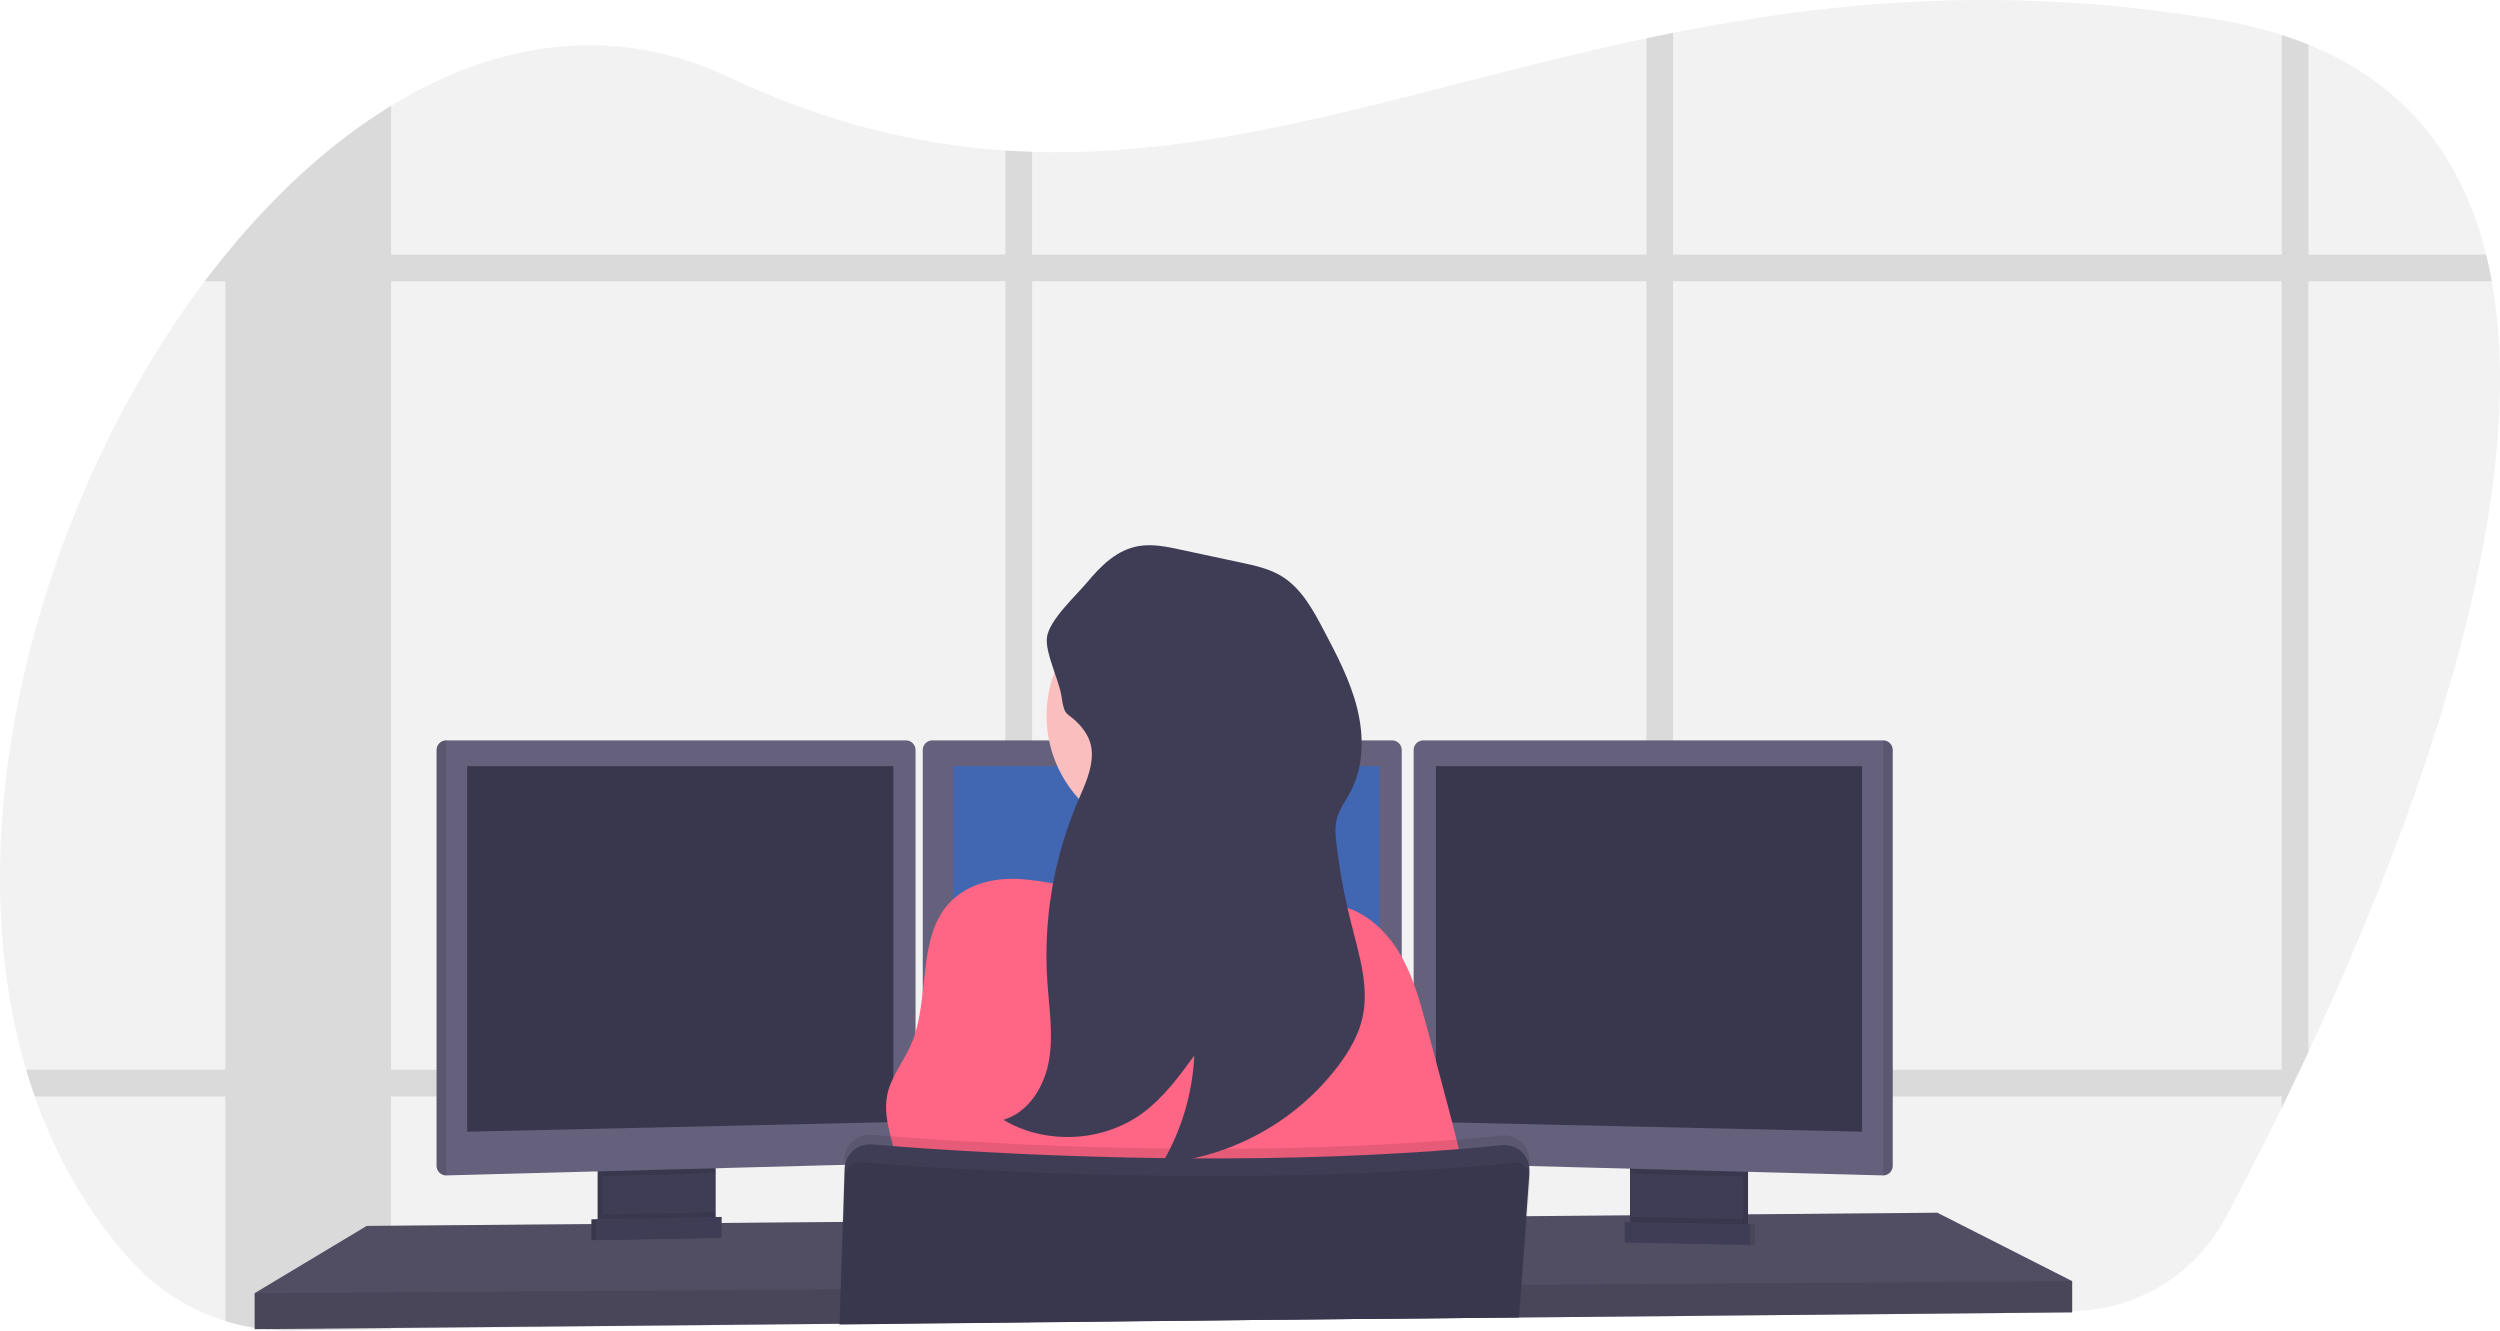
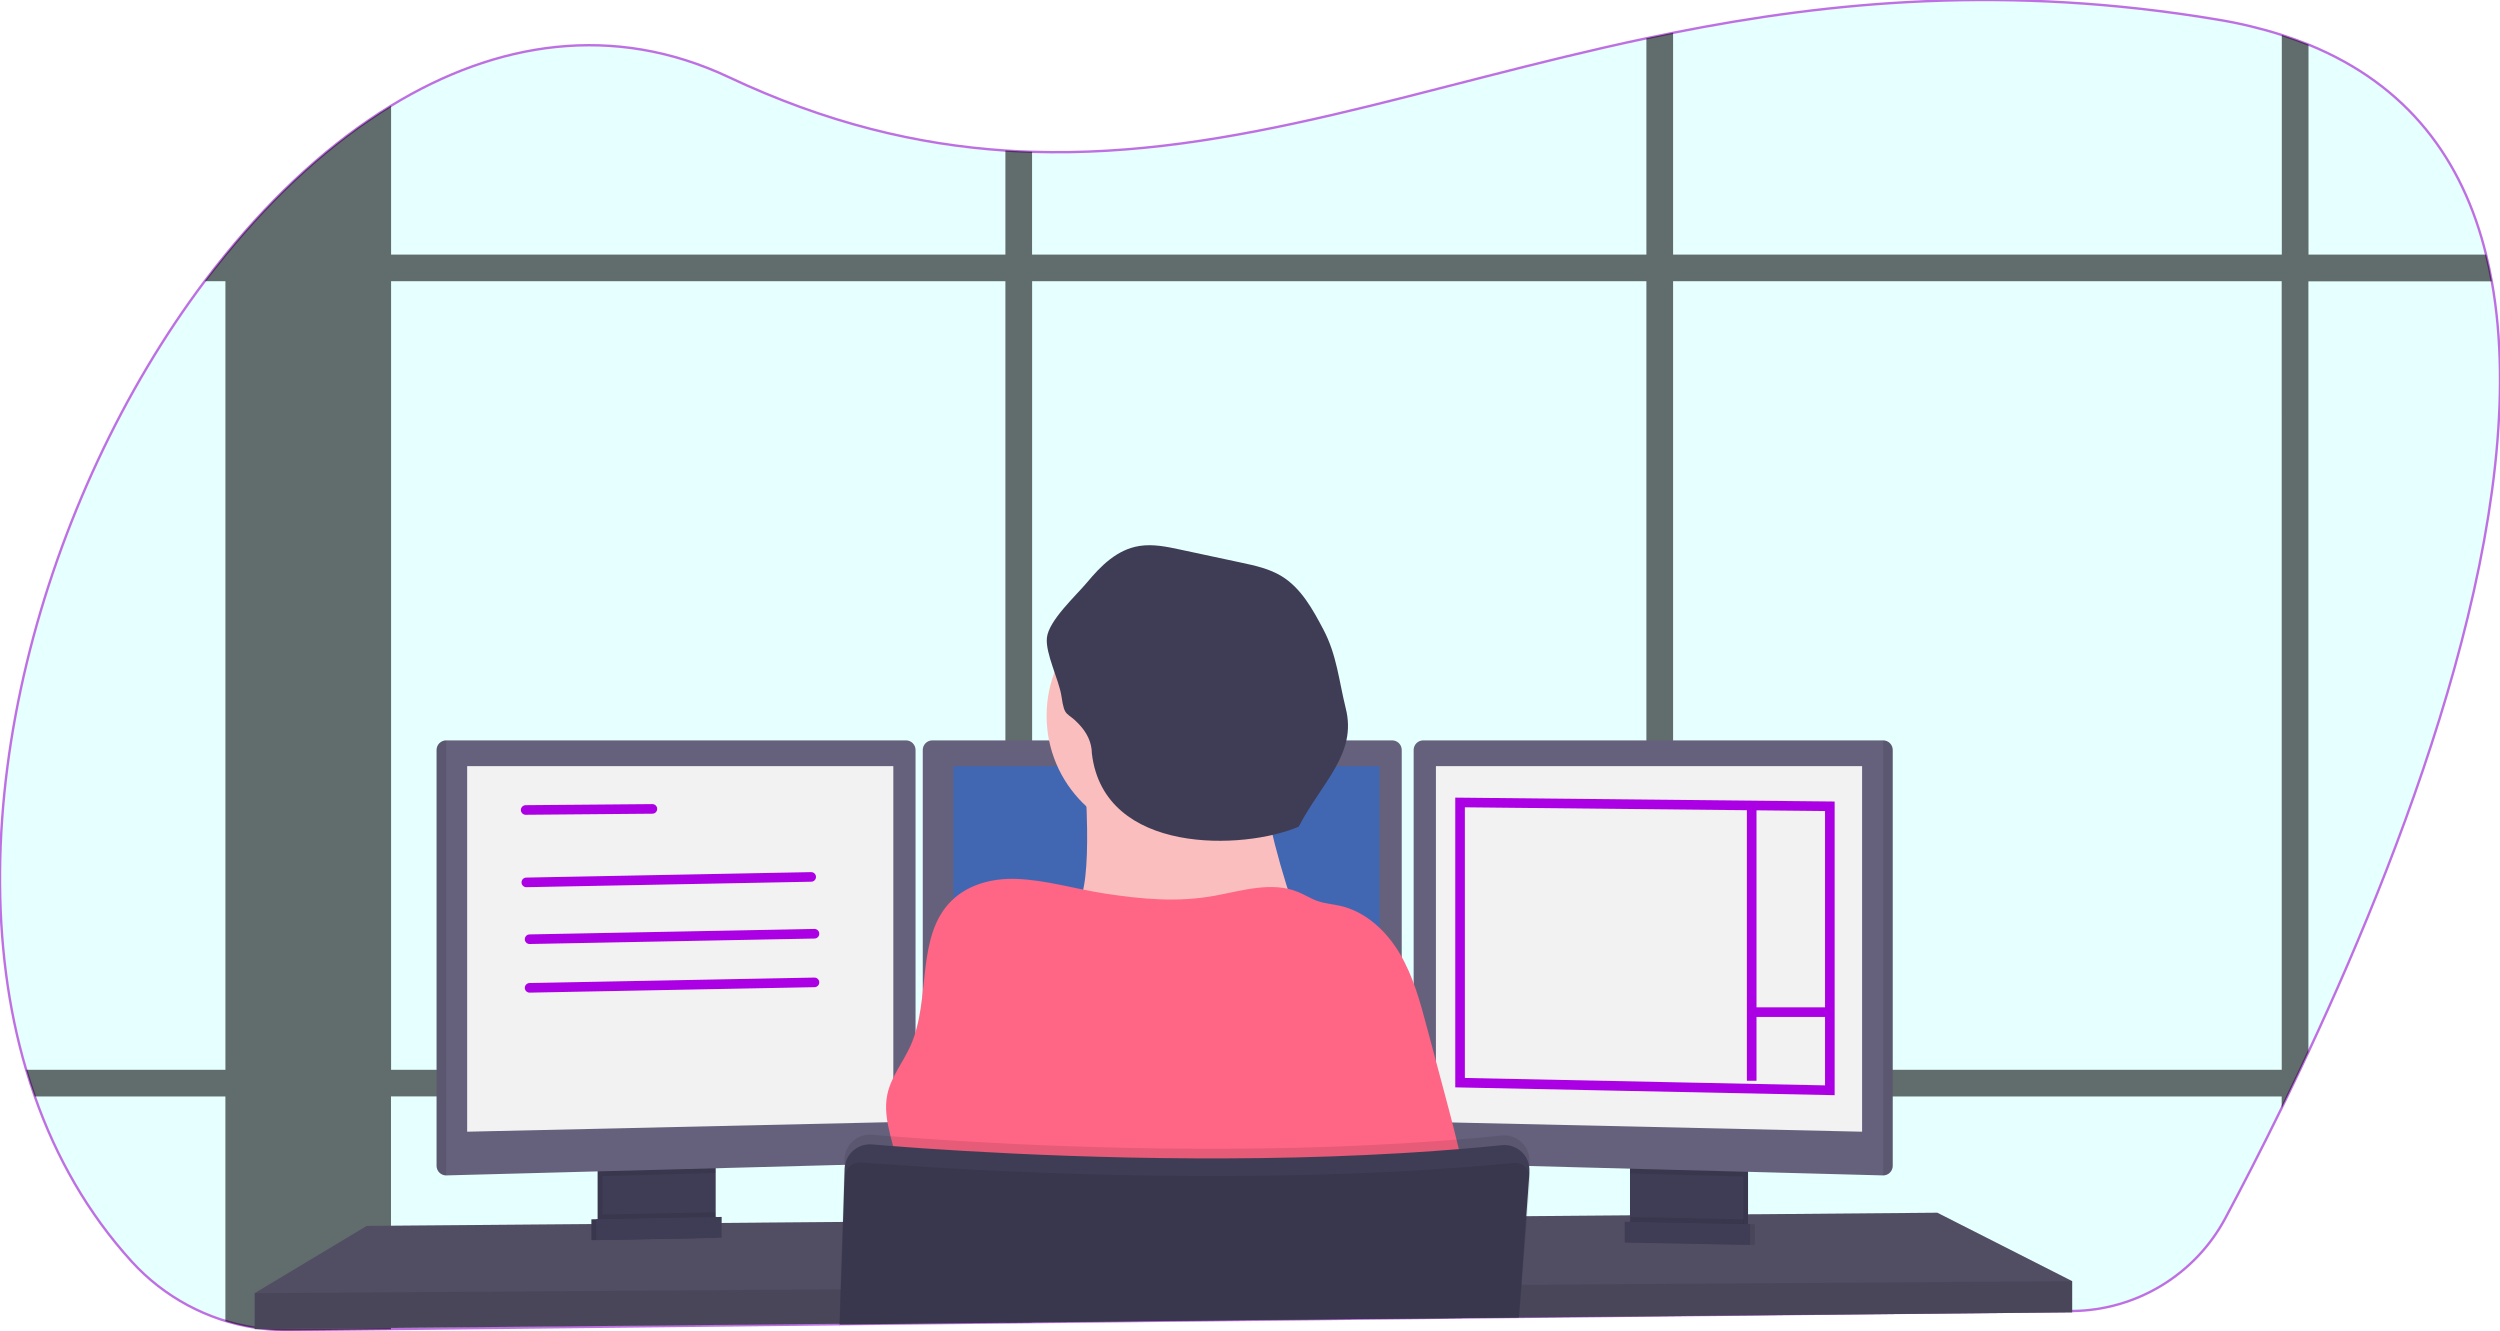
<svg xmlns="http://www.w3.org/2000/svg" width="1041.277" height="554.141" viewBox="0 0 1041.277 554.141" version="1.1" id="svg1380">
  <defs id="defs1384" />
-   <g id="Group_23" data-name="Group 23" transform="translate(-0.011,-0.035)">
-     <path id="Path_299" data-name="Path 299" d="m 1040.82,611.12 q -1.74,3.75 -3.47,7.4 -2.7,5.67 -5.33,11.12 c -0.78,1.61 -1.56,3.19 -2.32,4.77 -8.6,17.57 -16.63,33.11 -23.45,45.89 A 73.21,73.21 0 0 1 942.44,719 l -151.65,1.65 h -1.6 l -13,0.14 -11.12,0.12 -34.1,0.37 h -1.38 l -17.36,0.19 h -0.53 l -107,1.16 -95.51,1 -11.11,0.12 -69,0.75 H 429 l -44.75,0.48 h -0.48 l -141.5,1.53 -42.33,0.46 a 87.991,87.991 0 0 1 -10.79,-0.54 v 0 c -1.22,-0.14 -2.44,-0.3 -3.65,-0.49 A 87.38,87.38 0 0 1 134.21,698.4 C 116,678.37 102.75,655 93.85,629.64 q -1.93,-5.49 -3.6,-11.12 C 59.44,514.37 97,380 164.6,290.08 q 4.25,-5.64 8.64,-11 l 0.07,-0.08 c 20.79,-25.52 44.1,-46.84 68.93,-62 44,-26.91 92.75,-34.49 140.7,-11.9 40.57,19.12 78.45,28.11 115.17,30.55 3.71,0.24 7.42,0.42 11.11,0.53 84.23,2.65 163.17,-27.7 255.87,-47.29 3.69,-0.78 7.39,-1.55 11.12,-2.28 66.13,-13.16 139.49,-20.1 226.73,-5.51 a 189.089,189.089 0 0 1 26.76,6.4 q 5.77,1.86 11.12,4 c 41.64,16.94 64.35,48.24 74,87.46 q 1.37,5.46 2.37,11.11 c 17.11,94.34 -33,228.16 -76.37,321.05 z" transform="translate(-79.34,-172.91)" fill="#f2f2f2" />
-     <path id="Path_300" data-name="Path 300" d="m 576.36,618.52 a 95.21,95.21 0 0 1 -1.87,11.12 h 93.7 v -11.12 z m -78.25,62.81 11.11,-0.09 v -27.47 c -3.81,-0.17 -7.52,-0.34 -11.11,-0.52 z M 265.19,618.52 v 11.12 h 198.5 V 618.52 Z M 1114.87,279 h -74 v -87.49 q -5.35,-2.17 -11.12,-4 V 279 H 776.21 v -92.42 c -3.73,0.73 -7.43,1.5 -11.12,2.28 V 279 H 509.22 v -42.85 c -3.69,-0.11 -7.4,-0.29 -11.11,-0.53 V 279 H 242.24 v -62 c -24.83,15.16 -48.14,36.48 -68.93,62 h -0.07 v 0.08 q -4.4,5.4 -8.64,11 h 8.64 v 328.44 h -83 q 1.66,5.63 3.6,11.12 h 79.39 v 93.62 a 87,87 0 0 0 12.2,2.79 c 1.21,0.19 2.43,0.35 3.65,0.49 v 0 a 87.991,87.991 0 0 0 10.79,0.54 l 42.33,-0.46 v -97 h 255.91 v 94.21 l 11.11,-0.12 V 629.64 H 765.09 V 721 l 11.12,-0.12 v -91.24 h 253.49 v 4.77 c 0.76,-1.58 1.54,-3.16 2.32,-4.77 q 2.63,-5.45 5.33,-11.12 1.73,-3.64 3.47,-7.4 v -321 h 76.42 q -1.01,-5.69 -2.37,-11.12 z M 242.24,618.52 V 290.08 h 255.87 v 328.44 z m 267,0 V 290.08 h 255.85 v 328.44 z m 520.48,0 H 776.21 V 290.08 h 253.49 z" transform="translate(-79.34,-172.91)" opacity="0.1" />
-     <path id="Path_301" data-name="Path 301" d="m 863.09,533.65 v 13 l -151.92,1.4 -1.62,0.03 -57.74,0.53 -1.38,0.02 -17.55,0.15 h -0.52 l -106.98,0.99 -175.61,1.63 h -0.15 l -44.65,0.42 -0.48,0.01 -198.4,1.82 v -15 l 46.65,-28 93.6,-0.78 2,-0.01 0.66,-0.01 2,-0.03 44.94,-0.37 2.01,-0.01 0.64,-0.01 2,-0.01 14.41,-0.12 0.38,-0.01 35.55,-0.3 h 0.29 l 277.4,-2.34 6.79,-0.05 h 0.68 l 5.18,-0.05 37.65,-0.31 2,-0.03 1.85,-0.02 h 0.96 l 11.71,-0.09 2.32,-0.03 3.11,-0.02 9.75,-0.09 15.47,-0.13 2,-0.02 3.48,-0.02 h 0.65 l 74.71,-0.64 z" fill="#65617d" />
-     <path id="Path_302" data-name="Path 302" d="m 863.09,533.65 v 13 l -151.92,1.4 -1.62,0.03 -57.74,0.53 -1.38,0.02 -17.55,0.15 h -0.52 l -106.98,0.99 -175.61,1.63 h -0.15 l -44.65,0.42 -0.48,0.01 -198.4,1.82 v -15 l 46.65,-28 93.6,-0.78 2,-0.01 0.66,-0.01 2,-0.03 44.94,-0.37 2.01,-0.01 0.64,-0.01 2,-0.01 14.41,-0.12 0.38,-0.01 35.55,-0.3 h 0.29 l 277.4,-2.34 6.79,-0.05 h 0.68 l 5.18,-0.05 37.65,-0.31 2,-0.03 1.85,-0.02 h 0.96 l 11.71,-0.09 2.32,-0.03 3.11,-0.02 9.75,-0.09 15.47,-0.13 2,-0.02 3.48,-0.02 h 0.65 l 74.71,-0.64 z" opacity="0.2" />
-     <path id="Path_303" data-name="Path 303" d="m 375.44,656.57 v 24.49 a 6.13,6.13 0 0 1 -3.5,5.54 6,6 0 0 1 -2.5,0.6 l -34.9,0.74 a 6,6 0 0 1 -2.7,-0.57 6.12,6.12 0 0 1 -3.57,-5.57 v -25.23 z" transform="translate(-79.34,-172.91)" fill="#3f3d56" />
-     <path id="Path_304" data-name="Path 304" d="m 375.44,656.57 v 24.49 a 6.13,6.13 0 0 1 -3.5,5.54 6,6 0 0 1 -2.5,0.6 l -34.9,0.74 a 6,6 0 0 1 -2.7,-0.57 6.12,6.12 0 0 1 -3.57,-5.57 v -25.23 z" transform="translate(-79.34,-172.91)" opacity="0.1" />
-     <path id="Path_305" data-name="Path 305" d="m 377.44,656.57 v 24.49 a 6.13,6.13 0 0 1 -3.5,5.54 6,6 0 0 1 -2.5,0.6 l -34.9,0.74 a 6,6 0 0 1 -2.7,-0.57 6.12,6.12 0 0 1 -3.57,-5.57 v -25.23 z" transform="translate(-79.34,-172.91)" fill="#3f3d56" />
-     <rect id="Rectangle_137" data-name="Rectangle 137" width="47.17" height="31.5" transform="translate(680.92,483.65)" fill="#3f3d56" x="0" y="0" />
-     <rect id="Rectangle_138" data-name="Rectangle 138" width="47.17" height="31.5" transform="translate(680.92,483.65)" opacity="0.1" x="0" y="0" />
-     <rect id="Rectangle_139" data-name="Rectangle 139" width="47.17" height="31.5" transform="translate(678.92,483.65)" fill="#3f3d56" x="0" y="0" />
-     <path id="Path_306" data-name="Path 306" d="m 298.09,483.65 v 4.97 l -47.17,1.26 v -6.23 z" opacity="0.1" />
-     <path id="Path_307" data-name="Path 307" d="m 460.69,485.27 v 168.2 a 4,4 0 0 1 -3.85,3.95 l -191.65,5.1 h -0.05 a 4,4 0 0 1 -3.95,-3.95 v -173.3 a 4,4 0 0 1 3.95,-3.95 h 191.6 a 4,4 0 0 1 3.95,3.95 z" transform="translate(-79.34,-172.91)" fill="#65617d" />
-     <path id="Path_308" data-name="Path 308" d="m 265.19,481.32 v 181.2 h -0.05 a 4,4 0 0 1 -3.95,-3.95 v -173.3 a 4,4 0 0 1 3.95,-3.95 z" transform="translate(-79.34,-172.91)" opacity="0.1" />
-     <path id="Path_309" data-name="Path 309" d="m 194.59,319.15 h 177.5 V 467.4 l -177.5,4 z" fill="#39374d" />
-     <path id="Path_310" data-name="Path 310" d="m 726.09,483.65 v 6.41 l -47.17,-1.26 v -5.15 z" opacity="0.1" />
-     <path id="Path_311" data-name="Path 311" d="m 867.69,485.27 v 173.3 a 4,4 0 0 1 -4,3.95 v 0 L 672,657.42 a 4,4 0 0 1 -3.85,-3.95 v -168.2 a 4,4 0 0 1 3.95,-3.95 h 191.6 a 4,4 0 0 1 3.99,3.95 z" transform="translate(-79.34,-172.91)" fill="#65617d" />
-     <path id="Path_312" data-name="Path 312" d="m 867.69,485.27 v 173.3 a 4,4 0 0 1 -4,3.95 v 0 -181.2 0 a 4,4 0 0 1 4,3.95 z" transform="translate(-79.34,-172.91)" opacity="0.1" />
-     <path id="Path_313" data-name="Path 313" d="M 775.59,319.15 H 598.09 V 467.4 l 177.5,4 z" fill="#39374d" />
-     <path id="Path_314" data-name="Path 314" d="m 663.19,485.27 v 168.2 a 4,4 0 0 1 -3.85,3.95 l -191.65,5.1 v 0 a 4,4 0 0 1 -4,-3.95 v -173.3 a 4,4 0 0 1 3.95,-3.95 h 191.6 a 4,4 0 0 1 3.95,3.95 z" transform="translate(-79.34,-172.91)" fill="#65617d" />
-     <path id="Path_315" data-name="Path 315" d="m 397.09,319.15 h 177.5 V 467.4 l -177.5,4 z" fill="#4267b2" />
-     <path id="Path_316" data-name="Path 316" d="m 863.09,533.65 v 13 l -151.92,1.4 -1.62,0.03 -57.74,0.53 -1.38,0.02 -17.55,0.15 h -0.52 l -106.98,0.99 -175.61,1.63 h -0.15 l -44.65,0.42 -0.48,0.01 -198.4,1.82 v -15 l 202.51,-1.33 h 0.48 l 40.99,-0.28 h 0.19 l 283.08,-1.87 h 0.29 l 0.17,-0.01 h 0.47 l 4.79,-0.03 h 1.46 l 74.49,-0.5 4.4,-0.02 0.98,-0.01 z" opacity="0.1" />
-     <circle id="Ellipse_111" data-name="Ellipse 111" cx="51.33" cy="51.33" r="51.33" transform="translate(435.93,246.82)" fill="#fbbebe" />
-     <path id="Path_317" data-name="Path 317" d="m 617.94,550.07 c 0,0 -99.5,12 -90,0 3.44,-4.34 4.39,-17.2 4.2,-31.85 -0.06,-4.45 -0.22,-9.06 -0.45,-13.65 -1.1,-22 -3.75,-43.5 -3.75,-43.5 0,0 87,-41 77,-8.5 -4,13.13 -2.69,31.57 0.35,48.88 0.89,5.05 1.92,10 3,14.7 a 344.66,344.66 0 0 0 9.65,33.92 z" transform="translate(-79.34,-172.91)" fill="#fbbebe" />
-     <path id="Path_318" data-name="Path 318" d="m 585.47,546 c 11.51,-2.13 23.7,-6 34.53,-1.54 2.85,1.17 5.47,2.88 8.39,3.86 2.92,0.98 6.12,1.22 9.16,1.91 10.68,2.42 19.34,10.55 24.9,20 5.56,9.45 8.44,20.14 11.26,30.72 l 6.9,25.83 c 6,22.45 12,45.09 13.39,68.3 a 2437.506,2437.506 0 0 1 -250.84,1.43 c 5.44,-10.34 11,-21.31 10.54,-33 -0.46,-11.69 -7.19,-23.22 -4.76,-34.74 1.55,-7.34 6.57,-13.39 9.64,-20.22 8.75,-19.52 1.94,-45.79 17.32,-60.65 6.92,-6.68 17,-9.21 26.63,-8.89 12.28,0.41 24.85,4.24 37,6.11 15.56,2.36 30.26,3.76 45.94,0.88 z" transform="translate(-79.34,-172.91)" fill="#ff6584" />
-     <path id="Path_319" data-name="Path 319" d="m 716.37,657.17 -0.1,1.43 v 0.1 l -0.17,2.3 -1.33,18.51 -1.61,22.3 -0.46,6.28 -1,13.44 v 0.17 l -107,1 -175.59,1.9 v 0.84 h -0.14 v -1.12 l 0.45,-14.36 0.86,-28.06 0.74,-23.79 0.07,-2.37 a 10.53,10.53 0 0 1 11.42,-10.17 c 4.72,0.4 10.85,0.89 18.18,1.41 l 3,0.22 c 42.33,2.94 120.56,6.74 199.5,2 1.66,-0.09 3.33,-0.19 5,-0.31 12.24,-0.77 24.47,-1.76 36.58,-3 a 10.53,10.53 0 0 1 11.6,11.23 z" transform="translate(-79.34,-172.91)" opacity="0.1" />
-     <path id="Path_320" data-name="Path 320" d="m 429.08,725.44 v -0.84 l 175.62,-1.91 107,-1 h 0.3 v -0.17 l 1,-13.44 0.43,-6 1.64,-22.61 1.29,-17.9 v -0.44 a 10.617,10.617 0 0 0 -0.11,-2.47 0.3,0.3 0 0 0 0,-0.1 10.391,10.391 0 0 0 -2,-4.64 10.54,10.54 0 0 0 -9.42,-4 c -12.11,1.24 -24.34,2.23 -36.58,3 -1.67,0.12 -3.34,0.22 -5,0.31 -78.94,4.69 -157.17,0.89 -199.5,-2 l -3,-0.22 c -7.33,-0.52 -13.46,-1 -18.18,-1.41 a 10.54,10.54 0 0 0 -11.24,8.53 11,11 0 0 0 -0.18,1.64 l -0.68,22.16 -0.93,28.07 -0.44,14.36 v 1.12 z" transform="translate(-79.34,-172.91)" fill="#3f3d56" />
-     <path id="Path_321" data-name="Path 321" d="m 716.67,664.18 -1.23,15.33 -1.83,22.85 -0.46,5.72 -1,12.81 -0.06,0.64 v 0.17 0 l -0.15,1.48 0.11,-1.48 h -0.29 l -107,1 -175.65,1.9 v -0.28 l 0.49,-14.36 1,-28.06 0.64,-18.65 a 6.36,6.36 0 0 1 3.06,-5.25 6.25,6.25 0 0 1 3.78,-0.9 c 2.1,0.17 4.68,0.37 7.69,0.59 4.89,0.36 10.92,0.78 17.94,1.22 13,0.82 29.31,1.7 48,2.42 52,2 122.2,2.67 188.88,-3.17 3,-0.26 6.1,-0.55 9.13,-0.84 a 6.26,6.26 0 0 1 3.48,0.66 5.159,5.159 0 0 1 0.86,0.54 6.14,6.14 0 0 1 2,2.46 3.564,3.564 0 0 1 0.25,0.61 6.279,6.279 0 0 1 0.36,2.59 z" transform="translate(-79.34,-172.91)" opacity="0.1" />
-     <path id="Path_322" data-name="Path 322" d="m 377.44,677.87 v 3.19 a 6.13,6.13 0 0 1 -3.5,5.54 l -40.1,0.77 a 6.12,6.12 0 0 1 -3.57,-5.57 v -3 z" transform="translate(-79.34,-172.91)" opacity="0.1" />
-     <path id="Path_323" data-name="Path 323" d="m 298.59,515.57 -52.25,1 v -8.67 l 52.25,-1 z" fill="#3f3d56" />
-     <path id="Path_324" data-name="Path 324" d="m 298.59,515.57 -52.25,1 v -8.67 l 52.25,-1 z" opacity="0.1" />
-     <path id="Path_325" data-name="Path 325" d="m 300.59,515.57 -52.25,1 v -8.67 l 52.25,-1 z" fill="#3f3d56" />
-     <path id="Path_326" data-name="Path 326" d="m 758.56,679.87 v 3.19 a 6.13,6.13 0 0 0 3.5,5.54 l 40.1,0.77 a 6.12,6.12 0 0 0 3.57,-5.57 v -3 z" transform="translate(-79.34,-172.91)" opacity="0.1" />
-     <path id="Path_327" data-name="Path 327" d="m 678.72,517.57 52.25,1 v -8.67 l -52.25,-1 z" opacity="0.1" />
-     <path id="Path_328" data-name="Path 328" d="m 676.72,517.57 52.25,1 v -8.67 l -52.25,-1 z" fill="#3f3d56" />
-     <path id="Path_329" data-name="Path 329" d="m 534.13,486.79 c 0.08,7 -3.16,13.6 -5.91,20.07 a 163.491,163.491 0 0 0 -12.66,74.71 c 0.73,11 2.58,22 0.73,32.9 -1.85,10.9 -8.43,21.77 -19,24.9 17.53,10.45 41.26,9.35 57.76,-2.66 8.79,-6.4 15.34,-15.33 21.75,-24.11 A 97.86,97.86 0 0 1 563.49,657.35 103.43,103.43 0 0 0 637,616.53 c 4.31,-5.81 8.06,-12.19 9.72,-19.23 3.09,-13 -1.22,-26.51 -4.51,-39.5 a 266.055,266.055 0 0 1 -6.17,-33 c -0.43,-3.56 -0.78,-7.22 0.1,-10.7 1,-4.07 3.67,-7.51 5.64,-11.22 5.6,-10.54 5.73,-23.3 2.86,-34.88 -2.87,-11.58 -8.49,-22.26 -14.06,-32.81 -4.46,-8.46 -9.3,-17.31 -17.46,-22.28 -5.1,-3.1 -11,-4.39 -16.88,-5.64 l -25.37,-5.43 c -5.55,-1.19 -11.26,-2.38 -16.87,-1.51 -9.47,1.48 -16.14,8.32 -22,15.34 -4.59,5.46 -15.81,15.71 -16.6,22.86 -0.72,6.59 5.1,17.63 6.09,24.58 1.3,9 2.22,6 7.3,11.52 3.21,3.42 5.28,7.37 5.34,12.16 z" transform="translate(-79.34,-172.91)" fill="#3f3d56" />
+   <path id="Path_299" data-name="Path 299" d="m 961.469,438.175 q -1.74,3.75 -3.47,7.4 -2.7,5.67 -5.33,11.12 c -0.78,1.61 -1.56,3.19 -2.32,4.77 -8.6,17.57 -16.63,33.11 -23.45,45.89 a 73.21,73.21 0 0 1 -63.81,38.7 l -151.65,1.65 h -1.6 l -13,0.14 -11.12,0.12 -34.1,0.37 h -1.38 l -17.36,0.19 h -0.53 l -107,1.16 -95.51,1 -11.11,0.12 -69,0.75 h -0.08 l -44.75,0.48 h -0.48 l -141.5,1.53 -42.33,0.46 a 87.991,87.991 0 0 1 -10.79,-0.54 v 0 c -1.22,-0.14 -2.44,-0.3 -3.65,-0.49 a 87.38,87.38 0 0 1 -51.29,-27.54 c -18.21,-20.03 -31.46,-43.4 -40.36,-68.76 q -1.93,-5.49 -3.6,-11.12 c -30.81,-104.15 6.75,-238.52 74.35,-328.44 q 4.25,-5.64 8.64,-11 l 0.07,-0.08 c 20.79,-25.52 44.1,-46.84 68.93,-62 44,-26.91 92.75,-34.49 140.7,-11.9 40.57,19.12 78.45,28.11 115.17,30.55 3.71,0.24 7.42,0.42 11.11,0.53 84.23,2.65 163.17,-27.7 255.87,-47.29 3.69,-0.78 7.39,-1.55 11.12,-2.28 66.13,-13.16 139.49,-20.1 226.73,-5.51 a 189.089,189.089 0 0 1 26.76,6.4 q 5.77,1.86 11.12,4 c 41.64,16.94 64.35,48.24 74,87.46 q 1.37,5.46 2.37,11.11 c 17.11,94.34 -33,228.16 -76.37,321.05 z" fill="#f2f2f2" style="stroke:#be70e3;stroke-opacity:1;fill:#e6ffff;fill-opacity:1" />
+   <path id="Path_300" data-name="Path 300" d="m 497.009,445.575 a 95.21,95.21 0 0 1 -1.87,11.12 h 93.7 v -11.12 z m -78.25,62.81 11.11,-0.09 v -27.47 c -3.81,-0.17 -7.52,-0.34 -11.11,-0.52 z m -232.92,-62.81 v 11.12 h 198.5 v -11.12 z m 849.68,-339.52 h -74 v -87.49 q -5.35,-2.17 -11.12,-4 v 91.49 h -253.54 v -92.42 c -3.73,0.73 -7.43,1.5 -11.12,2.28 v 90.14 h -255.87 v -42.85 c -3.69,-0.11 -7.4,-0.29 -11.11,-0.53 v 43.38 h -255.87 v -62 c -24.83,15.16 -48.14,36.48 -68.93,62 h -0.07 v 0.08 q -4.4,5.4 -8.64,11 h 8.64 v 328.44 h -83 q 1.66,5.63 3.6,11.12 h 79.39 v 93.62 a 87,87 0 0 0 12.2,2.79 c 1.21,0.19 2.43,0.35 3.65,0.49 v 0 a 87.991,87.991 0 0 0 10.79,0.54 l 42.33,-0.46 v -97 h 255.91 v 94.21 l 11.11,-0.12 v -94.07 h 255.87 v 91.36 l 11.12,-0.12 v -91.24 h 253.49 v 4.77 c 0.76,-1.58 1.54,-3.16 2.32,-4.77 q 2.63,-5.45 5.33,-11.12 1.73,-3.64 3.47,-7.4 v -321 h 76.42 q -1.01,-5.69 -2.37,-11.12 z m -872.63,339.52 v -328.44 h 255.87 v 328.44 z m 267,0 v -328.44 h 255.85 v 328.44 z m 520.48,0 h -253.51 v -328.44 h 253.49 z" opacity="0.1" style="fill:#000000;opacity:0.576" />
+   <path id="Path_301" data-name="Path 301" d="m 863.079,533.615 v 13 l -151.92,1.4 -1.62,0.03 -57.74,0.53 -1.38,0.02 -17.55,0.15 h -0.52 l -106.98,0.99 -175.61,1.63 h -0.15 l -44.65,0.42 -0.48,0.01 -198.4,1.82 v -15 l 46.65,-28 93.6,-0.78 2,-0.01 0.66,-0.01 2,-0.03 44.94,-0.37 2.01,-0.01 0.64,-0.01 2,-0.01 14.41,-0.12 0.38,-0.01 35.55,-0.3 h 0.29 l 277.4,-2.34 6.79,-0.05 h 0.68 l 5.18,-0.05 37.65,-0.31 2,-0.03 1.85,-0.02 h 0.96 l 11.71,-0.09 2.32,-0.03 3.11,-0.02 9.75,-0.09 15.47,-0.13 2,-0.02 3.48,-0.02 h 0.65 l 74.71,-0.64 z" fill="#65617d" />
+   <path id="Path_302" data-name="Path 302" d="m 863.079,533.615 v 13 l -151.92,1.4 -1.62,0.03 -57.74,0.53 -1.38,0.02 -17.55,0.15 h -0.52 l -106.98,0.99 -175.61,1.63 h -0.15 l -44.65,0.42 -0.48,0.01 -198.4,1.82 v -15 l 46.65,-28 93.6,-0.78 2,-0.01 0.66,-0.01 2,-0.03 44.94,-0.37 2.01,-0.01 0.64,-0.01 2,-0.01 14.41,-0.12 0.38,-0.01 35.55,-0.3 h 0.29 l 277.4,-2.34 6.79,-0.05 h 0.68 l 5.18,-0.05 37.65,-0.31 2,-0.03 1.85,-0.02 h 0.96 l 11.71,-0.09 2.32,-0.03 3.11,-0.02 9.75,-0.09 15.47,-0.13 2,-0.02 3.48,-0.02 h 0.65 l 74.71,-0.64 z" opacity="0.2" />
+   <path id="Path_303" data-name="Path 303" d="m 296.089,483.625 v 24.49 a 6.13,6.13 0 0 1 -3.5,5.54 6,6 0 0 1 -2.5,0.6 l -34.9,0.74 a 6,6 0 0 1 -2.7,-0.57 6.12,6.12 0 0 1 -3.57,-5.57 v -25.23 z" fill="#3f3d56" />
+   <path id="Path_304" data-name="Path 304" d="m 296.089,483.625 v 24.49 a 6.13,6.13 0 0 1 -3.5,5.54 6,6 0 0 1 -2.5,0.6 l -34.9,0.74 a 6,6 0 0 1 -2.7,-0.57 6.12,6.12 0 0 1 -3.57,-5.57 v -25.23 z" opacity="0.1" />
+   <path id="Path_305" data-name="Path 305" d="m 298.089,483.625 v 24.49 a 6.13,6.13 0 0 1 -3.5,5.54 6,6 0 0 1 -2.5,0.6 l -34.9,0.74 a 6,6 0 0 1 -2.7,-0.57 6.12,6.12 0 0 1 -3.57,-5.57 v -25.23 z" fill="#3f3d56" />
+   <rect id="Rectangle_137" data-name="Rectangle 137" width="47.17" height="31.5" fill="#3f3d56" x="680.909" y="483.615" />
+   <rect id="Rectangle_138" data-name="Rectangle 138" width="47.17" height="31.5" opacity="0.1" x="680.909" y="483.615" />
+   <rect id="Rectangle_139" data-name="Rectangle 139" width="47.17" height="31.5" fill="#3f3d56" x="678.909" y="483.615" />
+   <path id="Path_306" data-name="Path 306" d="m 298.079,483.615 v 4.97 l -47.17,1.26 v -6.23 z" opacity="0.1" />
+   <path id="Path_307" data-name="Path 307" d="m 381.339,312.325 v 168.2 a 4,4 0 0 1 -3.85,3.95 l -191.65,5.1 h -0.05 a 4,4 0 0 1 -3.95,-3.95 v -173.3 a 4,4 0 0 1 3.95,-3.95 h 191.6 a 4,4 0 0 1 3.95,3.95 z" fill="#65617d" />
+   <path id="Path_308" data-name="Path 308" d="m 185.839,308.375 v 181.2 h -0.05 a 4,4 0 0 1 -3.95,-3.95 v -173.3 a 4,4 0 0 1 3.95,-3.95 z" opacity="0.1" />
+   <path id="Path_309" data-name="Path 309" d="m 194.579,319.115 h 177.5 v 148.25 l -177.5,4 z" fill="#39374d" style="fill:#f2f2f2" />
+   <path id="Path_310" data-name="Path 310" d="m 726.079,483.615 v 6.41 l -47.17,-1.26 v -5.15 z" opacity="0.1" />
+   <path id="Path_311" data-name="Path 311" d="m 788.339,312.325 v 173.3 a 4,4 0 0 1 -4,3.95 v 0 l -191.69,-5.1 a 4,4 0 0 1 -3.85,-3.95 v -168.2 a 4,4 0 0 1 3.95,-3.95 h 191.6 a 4,4 0 0 1 3.99,3.95 z" fill="#65617d" />
+   <path id="Path_312" data-name="Path 312" d="m 788.339,312.325 v 173.3 a 4,4 0 0 1 -4,3.95 v 0 -181.2 0 a 4,4 0 0 1 4,3.95 z" opacity="0.1" />
+   <path id="Path_313" data-name="Path 313" d="m 775.579,319.115 h -177.5 v 148.25 l 177.5,4 z" fill="#39374d" style="fill:#f2f2f2" />
+   <path id="Path_314" data-name="Path 314" d="m 583.839,312.325 v 168.2 a 4,4 0 0 1 -3.85,3.95 l -191.65,5.1 v 0 a 4,4 0 0 1 -4,-3.95 v -173.3 a 4,4 0 0 1 3.95,-3.95 h 191.6 a 4,4 0 0 1 3.95,3.95 z" fill="#65617d" />
+   <path id="Path_315" data-name="Path 315" d="m 397.079,319.115 h 177.5 v 148.25 l -177.5,4 z" fill="#4267b2" />
+   <path id="Path_316" data-name="Path 316" d="m 863.079,533.615 v 13 l -151.92,1.4 -1.62,0.03 -57.74,0.53 -1.38,0.02 -17.55,0.15 h -0.52 l -106.98,0.99 -175.61,1.63 h -0.15 l -44.65,0.42 -0.48,0.01 -198.4,1.82 v -15 l 202.51,-1.33 h 0.48 l 40.99,-0.28 h 0.19 l 283.08,-1.87 h 0.29 l 0.17,-0.01 h 0.47 l 4.79,-0.03 h 1.46 l 74.49,-0.5 4.4,-0.02 0.98,-0.01 z" opacity="0.1" />
+   <circle id="Ellipse_111" data-name="Ellipse 111" cx="487.249" cy="298.115" r="51.33" fill="#fbbebe" />
+   <path id="Path_317" data-name="Path 317" d="m 538.589,377.125 c 0,0 -99.5,12 -90,0 3.44,-4.34 4.39,-17.2 4.2,-31.85 -0.06,-4.45 -0.22,-9.06 -0.45,-13.65 -1.1,-22 -3.75,-43.5 -3.75,-43.5 0,0 87,-41 77,-8.5 -4,13.13 -2.69,31.57 0.35,48.88 0.89,5.05 1.92,10 3,14.7 a 344.66,344.66 0 0 0 9.65,33.92 z" fill="#fbbebe" />
+   <path id="Path_318" data-name="Path 318" d="m 506.119,373.055 c 11.51,-2.13 23.7,-6 34.53,-1.54 2.85,1.17 5.47,2.88 8.39,3.86 2.92,0.98 6.12,1.22 9.16,1.91 10.68,2.42 19.34,10.55 24.9,20 5.56,9.45 8.44,20.14 11.26,30.72 l 6.9,25.83 c 6,22.45 12,45.09 13.39,68.3 a 2437.506,2437.506 0 0 1 -250.84,1.43 c 5.44,-10.34 11,-21.31 10.54,-33 -0.46,-11.69 -7.19,-23.22 -4.76,-34.74 1.55,-7.34 6.57,-13.39 9.64,-20.22 8.75,-19.52 1.94,-45.79 17.32,-60.65 6.92,-6.68 17,-9.21 26.63,-8.89 12.28,0.41 24.85,4.24 37,6.11 15.56,2.36 30.26,3.76 45.94,0.88 z" fill="#ff6584" />
+   <path id="Path_319" data-name="Path 319" d="m 637.019,484.225 -0.1,1.43 v 0.1 l -0.17,2.3 -1.33,18.51 -1.61,22.3 -0.46,6.28 -1,13.44 v 0.17 l -107,1 -175.59,1.9 v 0.84 h -0.14 v -1.12 l 0.45,-14.36 0.86,-28.06 0.74,-23.79 0.07,-2.37 a 10.53,10.53 0 0 1 11.42,-10.17 c 4.72,0.4 10.85,0.89 18.18,1.41 l 3,0.22 c 42.33,2.94 120.56,6.74 199.5,2 1.66,-0.09 3.33,-0.19 5,-0.31 12.24,-0.77 24.47,-1.76 36.58,-3 a 10.53,10.53 0 0 1 11.6,11.23 z" opacity="0.1" />
+   <path id="Path_320" data-name="Path 320" d="m 349.729,552.495 v -0.84 l 175.62,-1.91 107,-1 h 0.3 v -0.17 l 1,-13.44 0.43,-6 1.64,-22.61 1.29,-17.9 v -0.44 a 10.617,10.617 0 0 0 -0.11,-2.47 0.3,0.3 0 0 0 0,-0.1 10.391,10.391 0 0 0 -2,-4.64 10.54,10.54 0 0 0 -9.42,-4 c -12.11,1.24 -24.34,2.23 -36.58,3 -1.67,0.12 -3.34,0.22 -5,0.31 -78.94,4.69 -157.17,0.89 -199.5,-2 l -3,-0.22 c -7.33,-0.52 -13.46,-1 -18.18,-1.41 a 10.54,10.54 0 0 0 -11.24,8.53 11,11 0 0 0 -0.18,1.64 l -0.68,22.16 -0.93,28.07 -0.44,14.36 v 1.12 z" fill="#3f3d56" />
+   <path id="Path_321" data-name="Path 321" d="m 637.319,491.235 -1.23,15.33 -1.83,22.85 -0.46,5.72 -1,12.81 -0.06,0.64 v 0.17 0 l -0.15,1.48 0.11,-1.48 h -0.29 l -107,1 -175.65,1.9 v -0.28 l 0.49,-14.36 1,-28.06 0.64,-18.65 a 6.36,6.36 0 0 1 3.06,-5.25 6.25,6.25 0 0 1 3.78,-0.9 c 2.1,0.17 4.68,0.37 7.69,0.59 4.89,0.36 10.92,0.78 17.94,1.22 13,0.82 29.31,1.7 48,2.42 52,2 122.2,2.67 188.88,-3.17 3,-0.26 6.1,-0.55 9.13,-0.84 a 6.26,6.26 0 0 1 3.48,0.66 5.159,5.159 0 0 1 0.86,0.54 6.14,6.14 0 0 1 2,2.46 3.564,3.564 0 0 1 0.25,0.61 6.279,6.279 0 0 1 0.36,2.59 z" opacity="0.1" />
+   <path id="Path_322" data-name="Path 322" d="m 298.089,504.925 v 3.19 a 6.13,6.13 0 0 1 -3.5,5.54 l -40.1,0.77 a 6.12,6.12 0 0 1 -3.57,-5.57 v -3 z" opacity="0.1" />
+   <path id="Path_323" data-name="Path 323" d="m 298.579,515.535 -52.25,1 v -8.67 l 52.25,-1 z" fill="#3f3d56" />
+   <path id="Path_324" data-name="Path 324" d="m 298.579,515.535 -52.25,1 v -8.67 l 52.25,-1 z" opacity="0.1" />
+   <path id="Path_325" data-name="Path 325" d="m 300.579,515.535 -52.25,1 v -8.67 l 52.25,-1 z" fill="#3f3d56" />
+   <path id="Path_326" data-name="Path 326" d="m 679.209,506.925 v 3.19 a 6.13,6.13 0 0 0 3.5,5.54 l 40.1,0.77 a 6.12,6.12 0 0 0 3.57,-5.57 v -3 z" opacity="0.1" />
+   <path id="Path_327" data-name="Path 327" d="m 678.709,517.535 52.25,1 v -8.67 l -52.25,-1 z" opacity="0.1" />
+   <path id="Path_328" data-name="Path 328" d="m 676.709,517.535 52.25,1 v -8.67 l -52.25,-1 z" fill="#3f3d56" />
+   <path id="Path_329" data-name="Path 329" d="m 454.779,313.845 c 4.999,42.444 63.511,40.231 86.132,30.486 9.689,-18.53 24.387,-30.296 19.615,-49.276 -2.87,-11.58 -3.727,-22.26 -9.297,-32.81 -4.46,-8.46 -9.3,-17.31 -17.46,-22.28 -5.1,-3.1 -11,-4.39 -16.88,-5.64 l -25.37,-5.43 c -5.55,-1.19 -11.26,-2.38 -16.87,-1.51 -9.47,1.48 -16.14,8.32 -22,15.34 -4.59,5.46 -15.81,15.71 -16.6,22.86 -0.72,6.59 5.1,17.63 6.09,24.58 1.3,9 2.22,6 7.3,11.52 3.21,3.42 5.28,7.37 5.34,12.16 z" fill="#3f3d56" />
+   <path style="fill:none;stroke:#ab00e4;stroke-width:4;stroke-linecap:round;stroke-linejoin:miter;stroke-miterlimit:4;stroke-dasharray:none;stroke-opacity:1" d="m 218.949,337.368 52.774,-0.455" id="path969" />
+   <path style="fill:none;stroke:#ab00e4;stroke-width:4;stroke-linecap:round;stroke-linejoin:miter;stroke-miterlimit:4;stroke-dasharray:none;stroke-opacity:1" d="m 220.588,411.445 118.644,-2.276" id="path969-6-1-4" />
+   <path style="fill:none;stroke:#ab00e4;stroke-width:4;stroke-linecap:round;stroke-linejoin:miter;stroke-miterlimit:4;stroke-dasharray:none;stroke-opacity:1" d="m 220.588,391.191 118.644,-2.276" id="path969-6-1-4-1" />
+   <path style="fill:none;stroke:#ab00e4;stroke-width:4;stroke-linecap:round;stroke-linejoin:miter;stroke-miterlimit:4;stroke-dasharray:none;stroke-opacity:1" d="m 219.223,367.524 118.644,-2.276" id="path969-6-1-4-1-6" />
+   <g id="g1082" style="stroke-width:4;stroke-miterlimit:4;stroke-dasharray:none;paint-order:stroke fill markers;fill:none;fill-opacity:1;stroke:#ab00e4;stroke-opacity:1">
+     <path style="fill:none;stroke:#ab00e4;stroke-width:4;stroke-linecap:butt;stroke-linejoin:miter;stroke-opacity:1;stroke-miterlimit:4;stroke-dasharray:none;paint-order:stroke fill markers;fill-opacity:1" d="m 608.132,334.235 154.018,1.588 0,118.292 -154.018,-3.176 z" id="path1073" />
+     <path style="fill:none;stroke:#ab00e4;stroke-width:4;stroke-linecap:butt;stroke-linejoin:miter;stroke-opacity:1;stroke-miterlimit:4;stroke-dasharray:none;paint-order:stroke fill markers;fill-opacity:1" d="M 729.6,336.616 V 450.145" id="path1075" />
+     <path style="fill:none;stroke:#ab00e4;stroke-width:4;stroke-linecap:butt;stroke-linejoin:miter;stroke-opacity:1;stroke-miterlimit:4;stroke-dasharray:none;paint-order:stroke fill markers;fill-opacity:1" d="m 729.6,421.564 h 31.756" id="path1077" />
  </g>
</svg>
